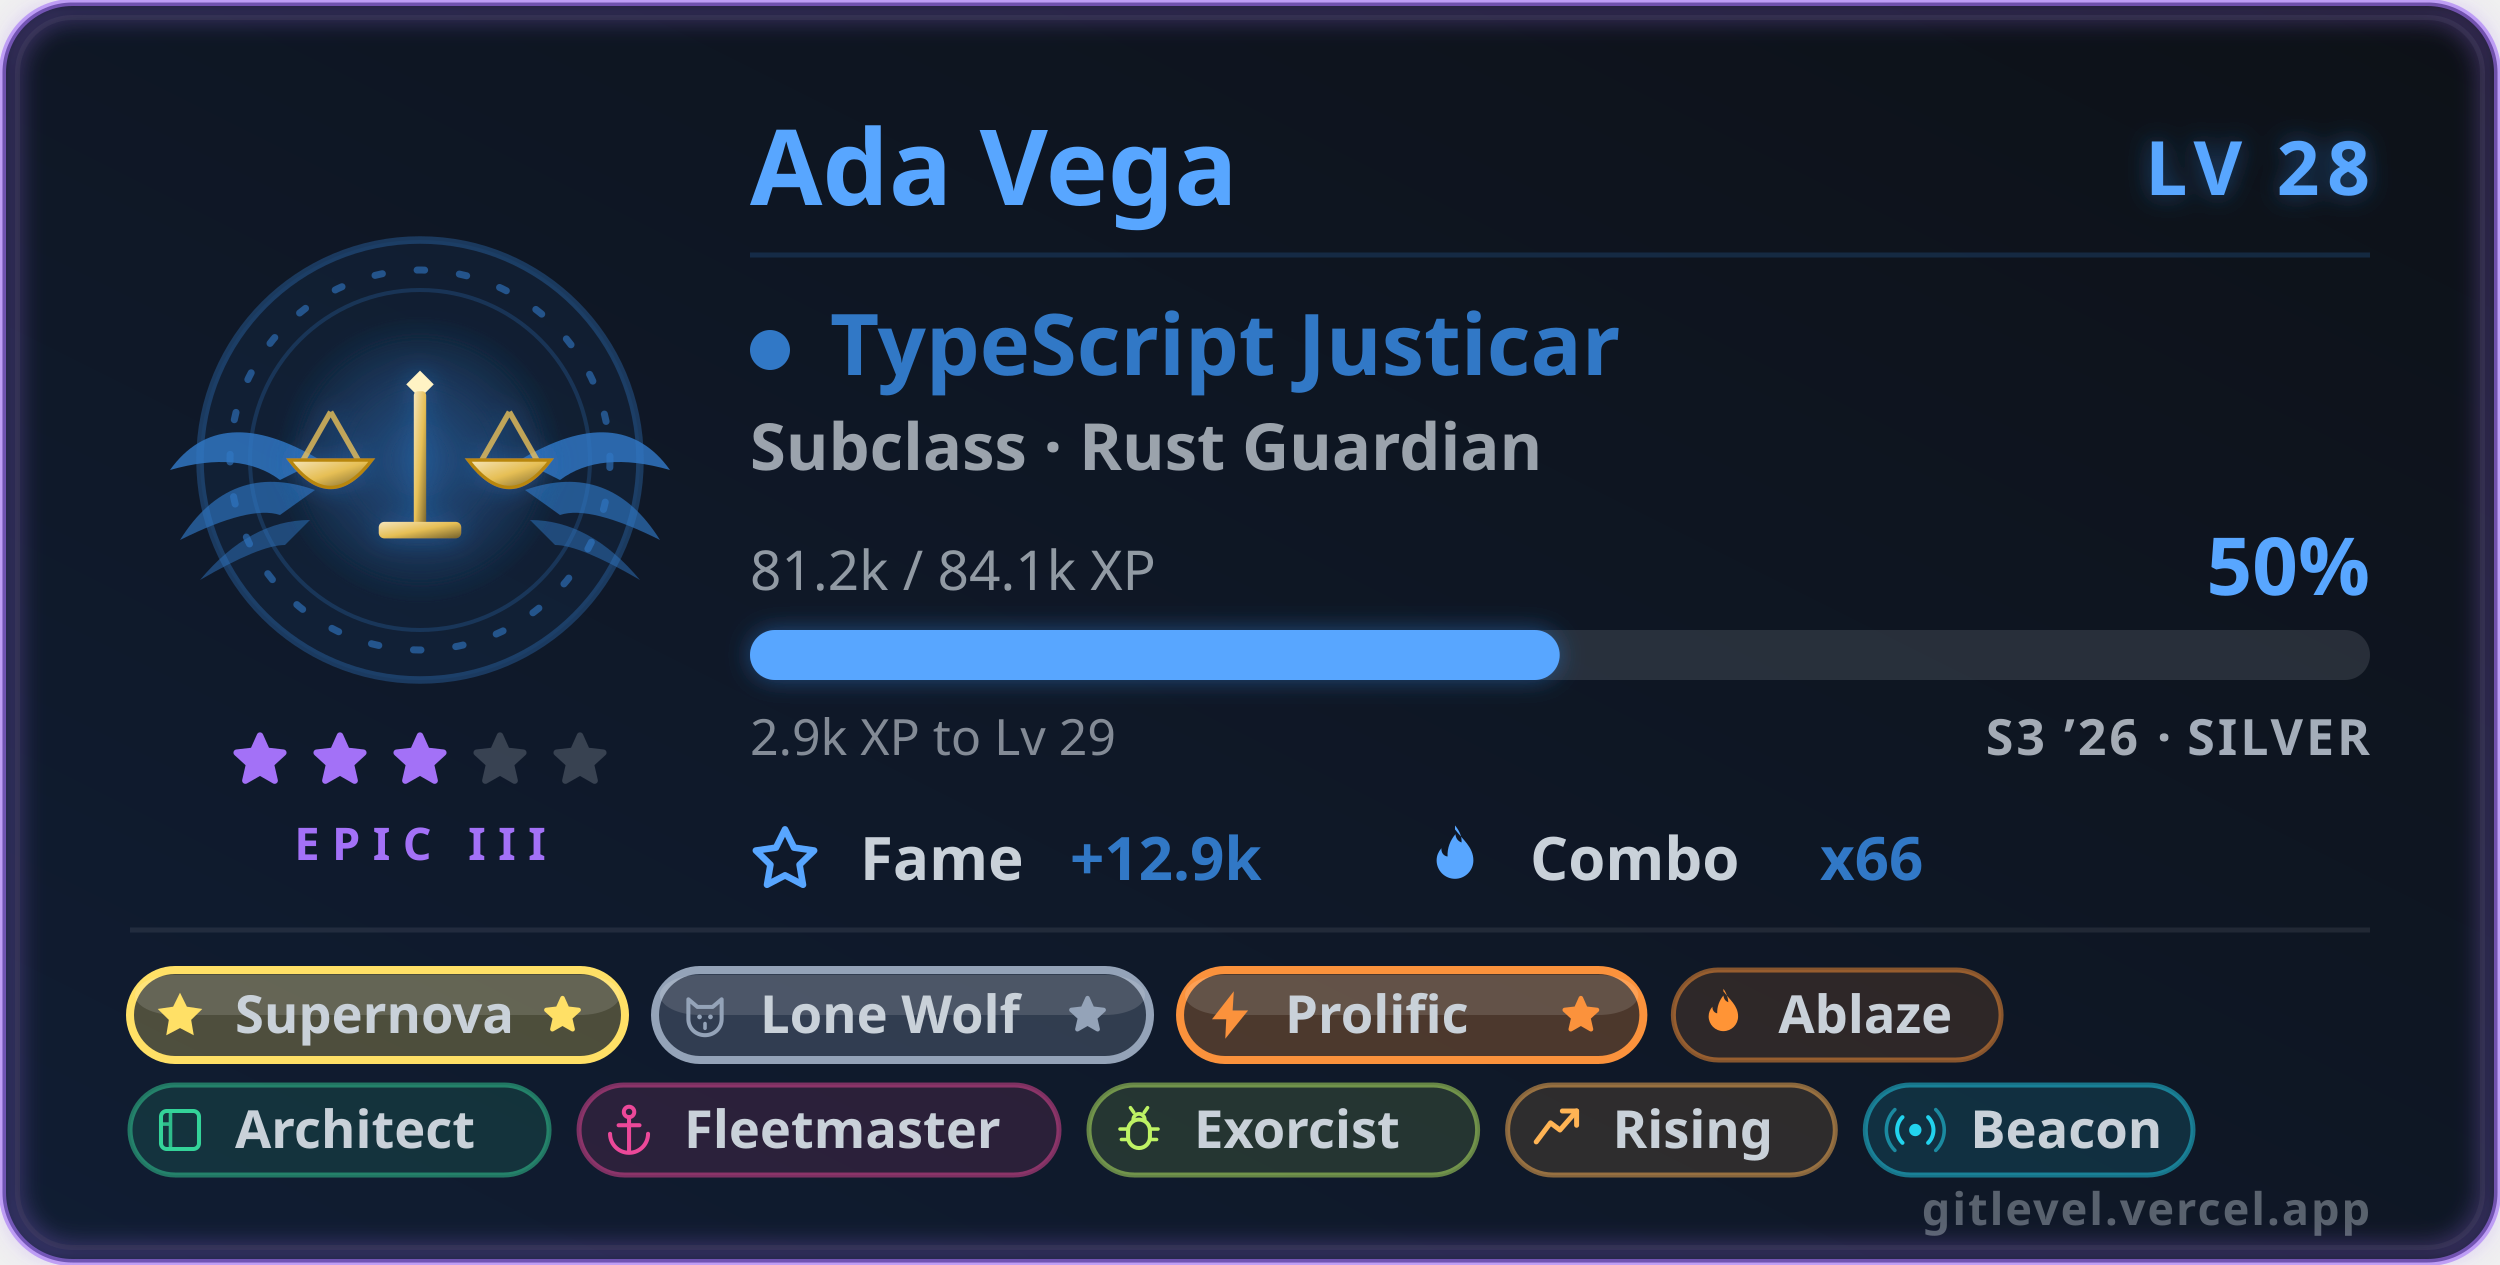
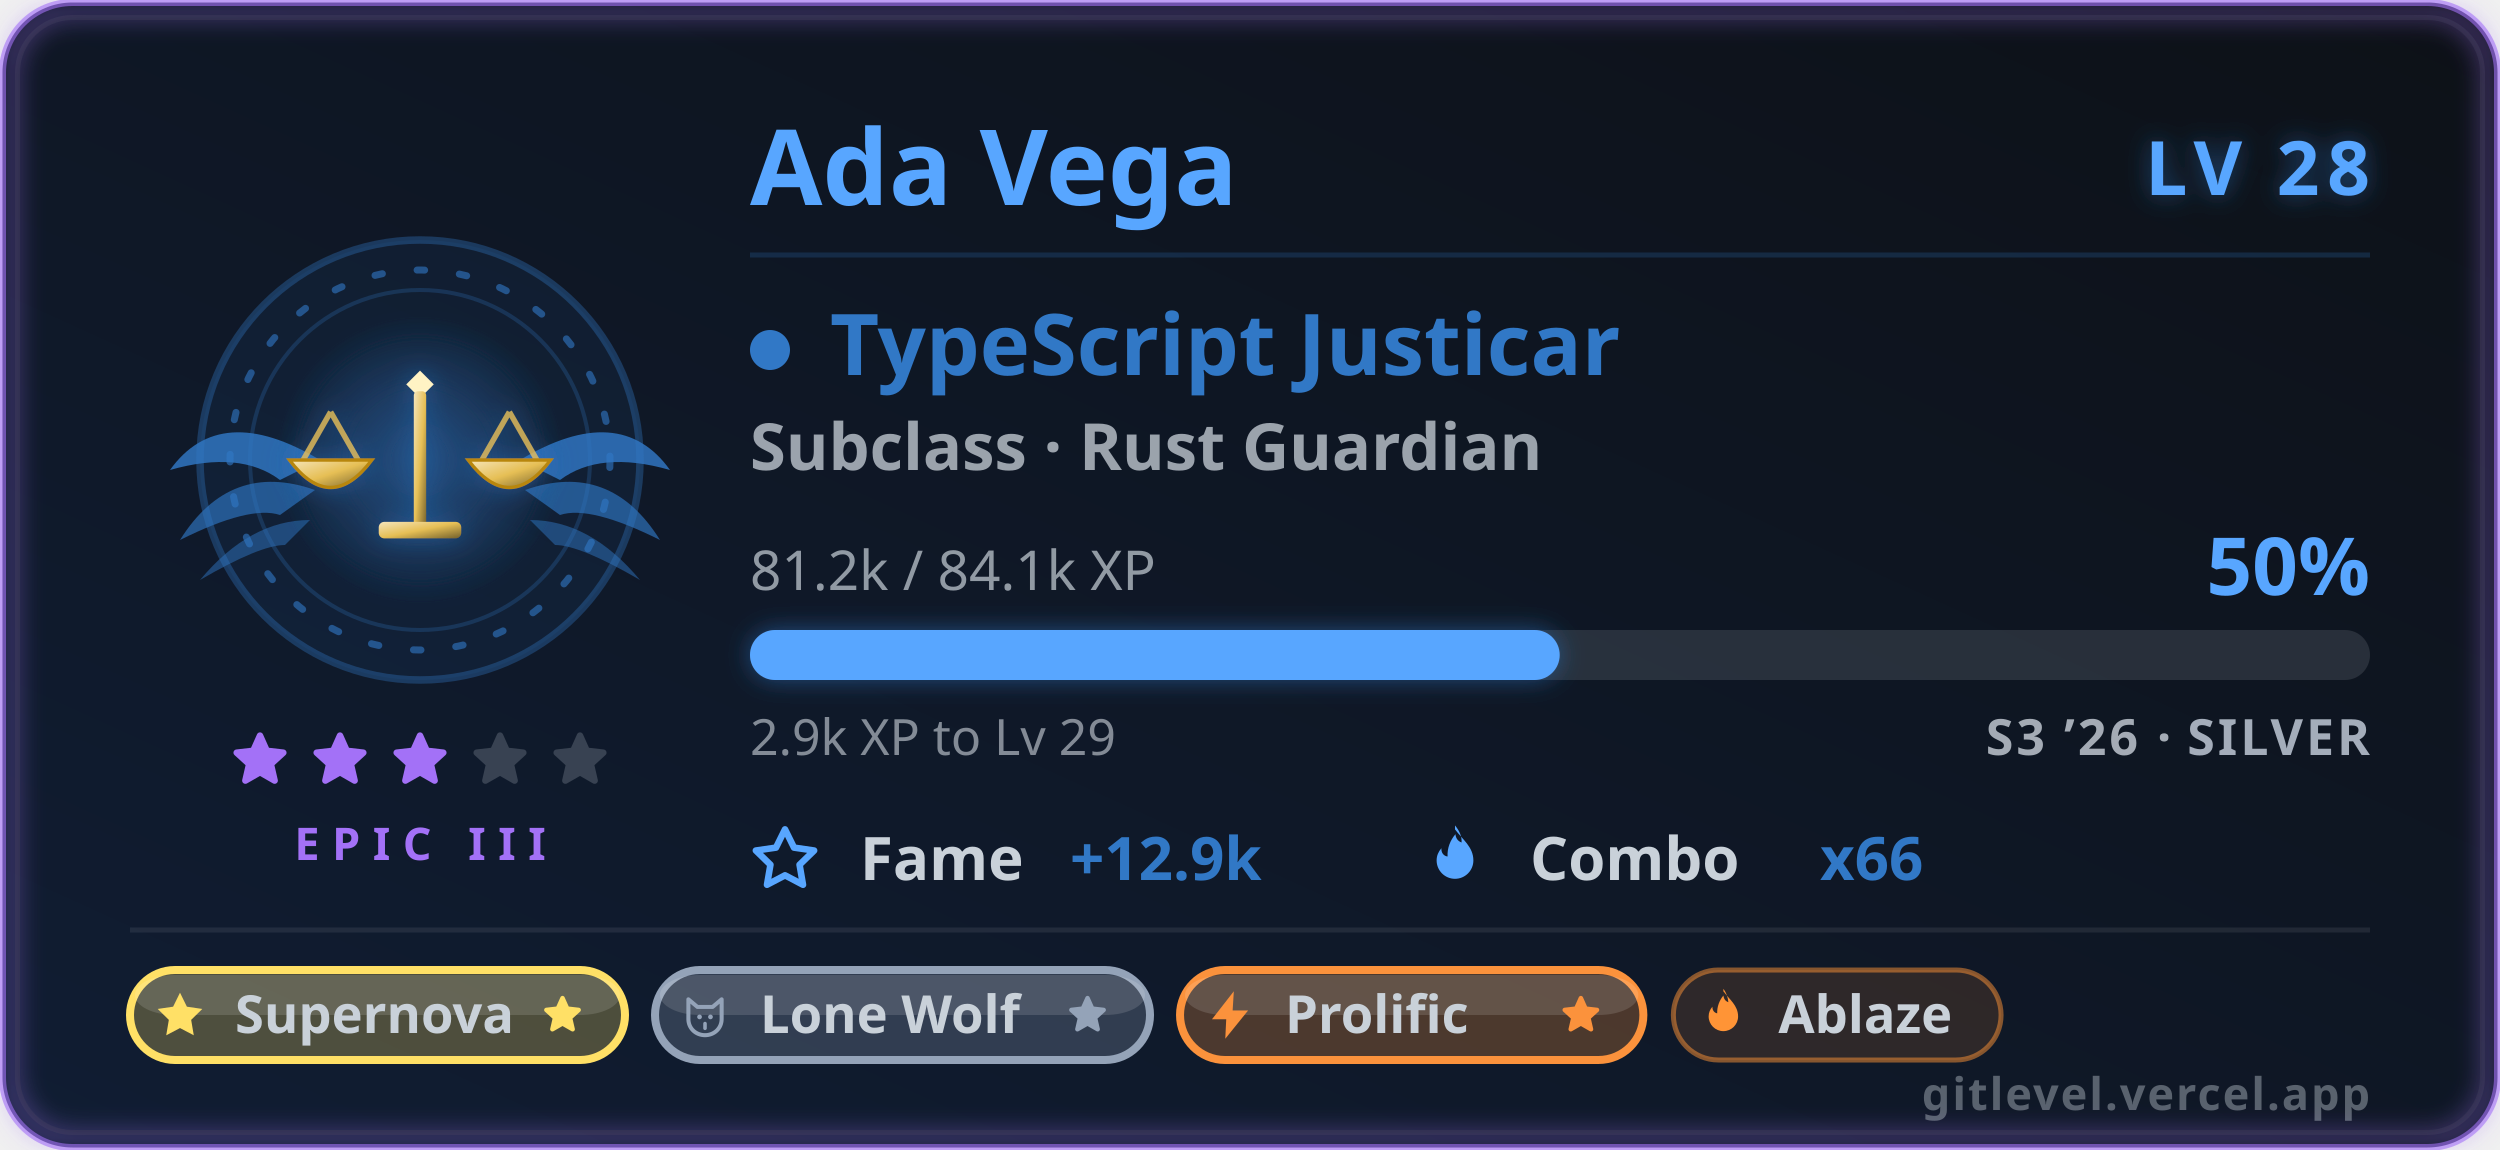
- <svg xmlns="http://www.w3.org/2000/svg" width="500" height="253" viewBox="0 0 500 253" role="img" aria-labelledby="card-title-a11y card-desc-a11y">
+ <svg xmlns="http://www.w3.org/2000/svg" width="500" height="230" viewBox="0 0 500 230" role="img" aria-labelledby="card-title-a11y card-desc-a11y">
  <style>
text { font-family: 'Segoe UI', Ubuntu, 'Helvetica Neue', sans-serif; }
.title { font-size: 18px; font-weight: 600; fill: #58a6ff; }
.title-icon { fill: #58a6ff; }
.icon { fill: #58a6ff; }


.gl-name { font-size: 21px; font-weight: 700; fill: #58a6ff; }
.gl-lvl { font-size: 15px; font-weight: 800; letter-spacing: 1.5px; fill: #58a6ff; }
.gl-class { font-size: 17px; font-weight: 700; fill: #3178c6; }
.gl-sub { font-size: 13px; font-weight: 600; fill: #c9d1d9; opacity: 0.75; }
.gl-meta { font-size: 11px; fill: #c9d1d9; opacity: 0.7; }
.gl-pct { font-size: 16px; font-weight: 800; fill: #58a6ff; }
.gl-chip-label { font-size: 12px; font-weight: 600; fill: #c9d1d9; }
.gl-chip-value { font-size: 12px; font-weight: 800; fill: #3178c6; }
.gl-hint { font-size: 10px; fill: #c9d1d9; opacity: 0.62; }
.gl-badge-label { font-size: 10.5px; font-weight: 600; }
.gl-rarity { font-size: 9px; font-weight: 700; letter-spacing: 2.5px; fill: #a371f7; }
.gl-brand { font-size: 9px; font-weight: 600; letter-spacing: 0.4px; fill: #c9d1d9; opacity: 0.4; }
.gl-season { font-size: 10px; font-weight: 600; letter-spacing: 0.6px; fill: #c9d1d9; opacity: 0.8; }

</style>
  <defs>
    <linearGradient id="card-bg" x1="0" y1="0" x2="1" y2="1" gradientTransform="rotate(90, 0.5, 0.5)">
      <stop offset="0.0%" stop-color="#0d1117" />
      <stop offset="100.0%" stop-color="#101d33" />
    </linearGradient>
    <filter id="card-glow" x="-50%" y="-50%" width="200%" height="200%">
      <feGaussianBlur in="SourceGraphic" stdDeviation="3" result="blur" />
      <feFlood flood-color="#58a6ff" flood-opacity="0.55" result="tint" />
      <feComposite in="tint" in2="blur" operator="in" result="softGlow" />
      <feMerge>
        <feMergeNode in="softGlow" />
        <feMergeNode in="SourceGraphic" />
      </feMerge>
    </filter>
    <filter id="gl-glow" x="-60%" y="-60%" width="220%" height="220%">
      <feGaussianBlur in="SourceGraphic" stdDeviation="2.4" result="b" />
      <feFlood flood-color="#3178c6" flood-opacity="0.55" result="t" />
      <feComposite in="t" in2="b" operator="in" result="g" />
      <feMerge>
        <feMergeNode in="g" />
        <feMergeNode in="SourceGraphic" />
      </feMerge>
    </filter>
    <filter id="gl-rarity" x="-20%" y="-20%" width="140%" height="140%">
      <feGaussianBlur stdDeviation="2.4" />
    </filter>
  </defs>
-   <rect x="0.5" y="0.5" width="499" height="252" rx="14" fill="url(#card-bg)" stroke="#a371f7" stroke-width="1.4" stroke-opacity="0.6" />
-   <rect x="3.5" y="3.5" width="493" height="246" rx="11" fill="none" stroke="#30363d" stroke-opacity="0.4" />
-   <rect x="2" y="2" width="496" height="249" rx="13" fill="none" stroke="#a371f7" stroke-width="3.5" stroke-opacity="0.4" filter="url(#gl-rarity)" />
+   <rect x="0.5" y="0.5" width="499" height="229" rx="14" fill="url(#card-bg)" stroke="#a371f7" stroke-width="1.4" stroke-opacity="0.6" />
+   <rect x="3.5" y="3.5" width="493" height="223" rx="11" fill="none" stroke="#30363d" stroke-opacity="0.4" />
+   <rect x="2" y="2" width="496" height="226" rx="13" fill="none" stroke="#a371f7" stroke-width="3.5" stroke-opacity="0.4" filter="url(#gl-rarity)" />
  <g class="fade">
    <g class="">
      <g class="flourish">
        <g transform="translate(84,0)">
          <g transform="translate(0,92)" fill="#3178c6">
            <path d="M20 0 Q 40 -12 50 2 Q 36 -2 28 4 Z" opacity="0.82" />
            <path d="M21 6 Q 38 0 48 16 Q 34 9 28 11 Z" opacity="0.64" />
            <path d="M22 12 Q 34 12 44 24 Q 32 17 27 17 Z" opacity="0.48" />
          </g>
        </g>
        <g transform="translate(84,0) scale(-1,1)">
          <g transform="translate(0,92)" fill="#3178c6">
            <path d="M20 0 Q 40 -12 50 2 Q 36 -2 28 4 Z" opacity="0.82" />
            <path d="M21 6 Q 38 0 48 16 Q 34 9 28 11 Z" opacity="0.64" />
            <path d="M22 12 Q 34 12 44 24 Q 32 17 27 17 Z" opacity="0.48" />
          </g>
        </g>
      </g>
      <circle cx="84" cy="92" r="44" fill="#3178c6" fill-opacity="0.08" stroke="#3178c6" stroke-opacity="0.35" stroke-width="1.5" />
      <g class="">
        <circle cx="84" cy="92" r="38" fill="none" stroke="#3178c6" stroke-opacity="0.6" stroke-width="1.4" stroke-dasharray="1.5 7" stroke-linecap="round" />
        <circle cx="84" cy="92" r="34" fill="none" stroke="#3178c6" stroke-opacity="0.25" stroke-width="0.8" />
      </g>
      <g class="" filter="url(#gl-glow)">
        <svg class="" x="51" y="59" width="66" height="66" viewBox="0 0 48 48" aria-hidden="true">
          <defs>
            <radialGradient id="tsHalo" cx="0.5" cy="0.5" r="0.5">
              <stop offset="0" stop-color="#3178c6" stop-opacity="0.42" />
              <stop offset="1" stop-color="#3178c6" stop-opacity="0" />
            </radialGradient>
            <linearGradient id="tsMetal" x1="0" y1="0" x2="1" y2="1">
              <stop offset="0" stop-color="#f5e5bb" />
              <stop offset="0.5" stop-color="#e6bf55" />
              <stop offset="1" stop-color="#73602b" />
            </linearGradient>
          </defs>
          <circle cx="24" cy="24" r="21" fill="url(#tsHalo)" />
          <path d="M24 11 l2 2 l-2 2 l-2 -2 Z" fill="#fff3c4" />
          <rect x="23.1" y="14" width="1.8" height="21" rx="0.6" fill="url(#tsMetal)" />
          <rect x="18" y="33" width="12" height="2.4" rx="0.8" fill="url(#tsMetal)" />
          <path d="M9 17 H39" stroke="url(#tsMetal)" stroke-width="2.2" stroke-linecap="round" />
          <g stroke="#e6bf55" stroke-width="0.8" stroke-opacity="0.8">
            <path d="M11 17 L7 24 M11 17 L15 24 M37 17 L33 24 M37 17 L41 24" />
          </g>
          <g transform="translate(5 24)">
            <path d="M0 0 Q6 8 12 0 Z" fill="url(#tsMetal)" stroke="#b8860b" stroke-width="0.5" />
          </g>
          <g transform="translate(31 24)">
            <path d="M0 0 Q6 8 12 0 Z" fill="url(#tsMetal)" stroke="#b8860b" stroke-width="0.5" />
          </g>
        </svg>
      </g>
    </g>
    <g>
      <g class="" transform="translate(45.5, 145.5) scale(0.5416667)" fill="#a371f7" stroke="#a371f7" stroke-width="2.4" stroke-linejoin="round" stroke-linecap="round" opacity="1">
        <path d="M12 3 L14.5 8.6 L20.6 9.3 L16 13.5 L17.4 19.6 L12 16.5 L6.6 19.6 L8 13.5 L3.4 9.3 L9.5 8.6 Z" />
      </g>
      <g class="" transform="translate(61.5, 145.5) scale(0.5416667)" fill="#a371f7" stroke="#a371f7" stroke-width="2.4" stroke-linejoin="round" stroke-linecap="round" opacity="1">
        <path d="M12 3 L14.5 8.6 L20.6 9.3 L16 13.5 L17.4 19.6 L12 16.5 L6.6 19.6 L8 13.5 L3.4 9.3 L9.5 8.6 Z" />
      </g>
      <g class="" transform="translate(77.5, 145.5) scale(0.5416667)" fill="#a371f7" stroke="#a371f7" stroke-width="2.4" stroke-linejoin="round" stroke-linecap="round" opacity="1">
        <path d="M12 3 L14.5 8.6 L20.6 9.3 L16 13.5 L17.4 19.6 L12 16.5 L6.6 19.6 L8 13.5 L3.4 9.3 L9.5 8.6 Z" />
      </g>
      <g class="" transform="translate(93.5, 145.5) scale(0.5416667)" fill="#c9d1d9" stroke="#c9d1d9" stroke-width="2.4" stroke-linejoin="round" stroke-linecap="round" opacity="0.22">
        <path d="M12 3 L14.5 8.6 L20.6 9.3 L16 13.5 L17.4 19.6 L12 16.5 L6.6 19.6 L8 13.5 L3.4 9.3 L9.5 8.6 Z" />
      </g>
      <g class="" transform="translate(109.5, 145.5) scale(0.5416667)" fill="#c9d1d9" stroke="#c9d1d9" stroke-width="2.4" stroke-linejoin="round" stroke-linecap="round" opacity="0.22">
        <path d="M12 3 L14.5 8.6 L20.6 9.3 L16 13.5 L17.4 19.6 L12 16.5 L6.6 19.6 L8 13.5 L3.4 9.3 L9.5 8.6 Z" />
      </g>
    </g>
    <text class="gl-rarity" x="84" y="172" text-anchor="middle">EPIC III</text>
  </g>
  <g class="fade" style="animation-delay:.15s">
    <text class="gl-name" x="150" y="41">Ada Vega</text>
    <text class="gl-lvl glow-pulse" x="474" y="39" text-anchor="end" filter="url(#gl-glow)">LV 28</text>
    <line x1="150" y1="51" x2="474" y2="51" stroke="#3178c6" stroke-opacity="0.22" stroke-width="1" />
    <circle cx="154" cy="70" r="4" fill="#3178c6" />
    <text class="gl-class" x="166" y="75">TypeScript Justicar</text>
    <text class="gl-sub" x="150" y="94">Subclass · Rust Guardian</text>
    <text class="gl-meta" x="150" y="118">81.2k / 84.1k XP</text>
    <text class="gl-pct " x="474" y="119" text-anchor="end">50%</text>
    <rect x="150" y="126" width="324" height="10" rx="5" fill="#c9d1d9" fill-opacity="0.14" />
    <rect class="xp-fill " x="150" y="126" width="161.943" height="10" rx="5" fill="#58a6ff" filter="url(#gl-glow)" />
    <text class="gl-hint" x="150" y="151">2.9k XP to Lv 29</text>
    <text class="gl-season" x="474" y="151" text-anchor="end">S3 ’26 · <tspan fill="#c9d3e0" font-weight="800">SILVER</tspan>
    </text>
    <g transform="translate(150, 176)">
      <svg class="icon" x="0" y="-11" width="14" height="14" viewBox="0 0 16 16" aria-hidden="true">
        <path fill-rule="evenodd" d="M8 .25a.75.75 0 0 1 .673.418l1.882 3.815 4.21.612a.75.75 0 0 1 .416 1.279l-3.046 2.97.719 4.192a.75.75 0 0 1-1.088.791L8 12.347l-3.766 1.98a.75.75 0 0 1-1.088-.79l.72-4.194L.818 6.374a.75.75 0 0 1 .416-1.28l4.21-.611L7.327.668A.75.75 0 0 1 8 .25zm0 2.445L6.615 5.5a.75.75 0 0 1-.564.41l-3.097.45 2.24 2.184a.75.75 0 0 1 .216.664l-.528 3.084 2.769-1.456a.75.75 0 0 1 .698 0l2.77 1.456-.53-3.084a.75.75 0 0 1 .216-.664l2.24-2.183-3.096-.45a.75.75 0 0 1-.564-.41L8 2.694v.001z" />
      </svg>
      <text class="gl-chip-label" x="22" y="0">Fame</text>
      <text class="gl-chip-value" x="64" y="0">+12.9k</text>
    </g>
    <g transform="translate(284, 176)">
      <svg class="icon" x="0" y="-11" width="14" height="14" viewBox="0 0 16 16" aria-hidden="true">
        <path fill-rule="evenodd" d="M8 1c1.7 2.3 4.2 4 4.2 7.1a4.2 4.2 0 0 1-8.4 0c0-1.1.4-2 1.1-2.8-.1 1 .5 1.8 1.4 1.9-.1-1.9.6-3.7 1.8-5.1.1 1 .6 1.6 1.4 1.9.1-1.4-.5-2.7-1.5-3.9z" />
      </svg>
      <text class="gl-chip-label" x="22" y="0">Combo</text>
      <text class="gl-chip-value" x="80" y="0">x66</text>
    </g>
  </g>
  <g class="fade" style="animation-delay:.2s">
    <line x1="26" y1="186" x2="474" y2="186" stroke="#c9d1d9" stroke-opacity="0.1" stroke-width="1" />
    <g>
      <rect x="26" y="194" width="99.002" height="18" rx="9" fill="#ffe066" fill-opacity="0.26" stroke="#ffe066" stroke-opacity="1" stroke-width="1.6" />
      <rect x="27" y="195" width="97.002" height="8" rx="8" fill="#ffffff" fill-opacity="0.13" />
      <g transform="translate(30.3, 197.3) scale(0.475)">
        <path d="M12 2.6 14.9 8.5 21.4 9.45 16.7 14.05 17.8 20.55 12 17.5 6.2 20.55 7.3 14.05 2.6 9.45 9.1 8.5Z" fill="#ffe066" />
      </g>
      <text class="gl-badge-label" x="47" y="206.6" fill="#c9d1d9" font-weight="800">Supernova</text>
      <g class="" transform="translate(108.0024, 198.5) scale(0.375)" fill="#ffe066" stroke="#ffe066" stroke-width="2.4" stroke-linejoin="round" stroke-linecap="round" opacity="1">
        <path d="M12 3 L14.5 8.6 L20.6 9.3 L16 13.5 L17.4 19.6 L12 16.5 L6.6 19.6 L8 13.5 L3.4 9.3 L9.5 8.6 Z" />
      </g>
    </g>
    <g>
      <rect x="131.002" y="194" width="99.002" height="18" rx="9" fill="#94a3b8" fill-opacity="0.26" stroke="#94a3b8" stroke-opacity="1" stroke-width="1.6" />
      <rect x="132.002" y="195" width="97.002" height="8" rx="8" fill="#ffffff" fill-opacity="0.13" />
      <g transform="translate(135.3024, 197.3) scale(0.475)">
        <path d="M5 5.4 8.8 8.6h6.4L19 5.4v8.3c0 3.9-3.1 6.8-7 6.8s-7-2.9-7-6.8Z" fill="none" stroke="#94a3b8" stroke-width="1.7" stroke-linejoin="round" />
        <circle cx="9.7" cy="12.8" r="1" fill="#94a3b8" />
        <circle cx="14.3" cy="12.8" r="1" fill="#94a3b8" />
        <path d="M12 15.6v2" fill="none" stroke="#94a3b8" stroke-width="1.5" stroke-linejoin="round" stroke-linecap="round" />
      </g>
      <text class="gl-badge-label" x="152.002" y="206.6" fill="#c9d1d9" font-weight="800">Lone Wolf</text>
      <g class="" transform="translate(213.0048, 198.5) scale(0.375)" fill="#94a3b8" stroke="#94a3b8" stroke-width="2.4" stroke-linejoin="round" stroke-linecap="round" opacity="1">
        <path d="M12 3 L14.5 8.6 L20.6 9.3 L16 13.5 L17.4 19.6 L12 16.5 L6.6 19.6 L8 13.5 L3.4 9.3 L9.5 8.6 Z" />
      </g>
    </g>
    <g>
      <rect x="236.005" y="194" width="92.669" height="18" rx="9" fill="#fb923c" fill-opacity="0.26" stroke="#fb923c" stroke-opacity="1" stroke-width="1.6" />
      <rect x="237.005" y="195" width="90.669" height="8" rx="8" fill="#ffffff" fill-opacity="0.13" />
      <g transform="translate(240.3048, 197.3) scale(0.475)">
        <path d="M13.6 2 4.4 13.8h6L10 22l9.6-11.9h-6.5Z" fill="#fb923c" />
      </g>
      <text class="gl-badge-label" x="257.005" y="206.6" fill="#c9d1d9" font-weight="800">Prolific</text>
      <g class="" transform="translate(311.6736, 198.5) scale(0.375)" fill="#fb923c" stroke="#fb923c" stroke-width="2.4" stroke-linejoin="round" stroke-linecap="round" opacity="1">
        <path d="M12 3 L14.5 8.6 L20.6 9.3 L16 13.5 L17.4 19.6 L12 16.5 L6.6 19.6 L8 13.5 L3.4 9.3 L9.5 8.6 Z" />
      </g>
    </g>
    <g>
      <rect x="334.674" y="194" width="65.54" height="18" rx="9" fill="#ff9436" fill-opacity="0.13" stroke="#ff9436" stroke-opacity="0.5" stroke-width="1" />
      <g transform="translate(338.9736, 197.3) scale(0.475)">
        <path d="M12 2c2.5 3.4 6.2 6 6.2 10.6a6.2 6.2 0 0 1-12.4 0c0-1.6.6-3 1.6-4.1-.1 1.5.8 2.6 2 2.8-.1-2.8.9-5.4 2.6-7.5.2 1.5.9 2.4 2.1 2.8-.2-2-.8-4-2.1-5.6Z" fill="#ff9436" />
      </g>
      <text class="gl-badge-label" x="355.674" y="206.6" fill="#c9d1d9">Ablaze</text>
    </g>
-     <g>
-       <rect x="26" y="217" width="83.81" height="18" rx="9" fill="#34d399" fill-opacity="0.13" stroke="#34d399" stroke-opacity="0.5" stroke-width="1" />
-       <g transform="translate(30.3, 220.3) scale(0.475)">
-         <rect x="4" y="4" width="16" height="16" rx="2.4" fill="none" stroke="#34d399" stroke-width="1.7" />
-         <path d="M8 4v16 M4 9.5h4" fill="none" stroke="#34d399" stroke-width="1.5" opacity="0.85" />
-       </g>
-       <text class="gl-badge-label" x="47" y="229.6" fill="#c9d1d9">Architect</text>
-     </g>
-     <g>
-       <rect x="115.81" y="217" width="95.99" height="18" rx="9" fill="#ec4899" fill-opacity="0.13" stroke="#ec4899" stroke-opacity="0.5" stroke-width="1" />
-       <g transform="translate(120.11, 220.3) scale(0.475)">
-         <circle cx="12" cy="4.4" r="2.2" fill="none" stroke="#ec4899" stroke-width="1.7" />
-         <path d="M12 6.6V21M7.6 10h8.8" fill="none" stroke="#ec4899" stroke-width="1.7" stroke-linejoin="round" stroke-linecap="round" />
-         <path d="M4 13.6a8 8 0 0 0 16 0" fill="none" stroke="#ec4899" stroke-width="1.7" stroke-linejoin="round" stroke-linecap="round" />
-       </g>
-       <text class="gl-badge-label" x="136.81" y="229.6" fill="#c9d1d9">Fleetmaster</text>
-     </g>
-     <g>
-       <rect x="217.8" y="217" width="77.72" height="18" rx="9" fill="#bef264" fill-opacity="0.13" stroke="#bef264" stroke-opacity="0.5" stroke-width="1" />
-       <g transform="translate(222.1, 220.3) scale(0.475)">
-         <rect x="7.4" y="7.6" width="9.2" height="12" rx="4.6" fill="none" stroke="#bef264" stroke-width="1.7" />
-         <path d="M9.6 7.6a2.4 2.4 0 0 1 4.8 0" fill="none" stroke="#bef264" stroke-width="1.6" stroke-linejoin="round" stroke-linecap="round" />
-         <path d="M7.4 11.6H4M16.6 11.6H20M7.4 16H4.6M16.6 16H19.4M9.8 4.6 8.4 2.6M14.2 4.6 15.6 2.6" fill="none" stroke="#bef264" stroke-width="1.5" stroke-linejoin="round" stroke-linecap="round" />
-       </g>
-       <text class="gl-badge-label" x="238.8" y="229.6" fill="#c9d1d9">Exorcist</text>
-     </g>
-     <g>
-       <rect x="301.52" y="217" width="65.54" height="18" rx="9" fill="#ffb454" fill-opacity="0.13" stroke="#ffb454" stroke-opacity="0.5" stroke-width="1" />
-       <g transform="translate(305.82, 220.3) scale(0.475)">
-         <path d="M3 17 L9 9 L13 12 L20 4" fill="none" stroke="#ffb454" stroke-width="2.1" stroke-linejoin="round" stroke-linecap="round" />
-         <path d="M14 4 H20 V10" fill="none" stroke="#ffb454" stroke-width="2.1" stroke-linejoin="round" stroke-linecap="round" />
-       </g>
-       <text class="gl-badge-label" x="322.52" y="229.6" fill="#c9d1d9">Rising</text>
-     </g>
-     <g>
-       <rect x="373.06" y="217" width="65.54" height="18" rx="9" fill="#22d3ee" fill-opacity="0.13" stroke="#22d3ee" stroke-opacity="0.5" stroke-width="1" />
-       <g transform="translate(377.36, 220.3) scale(0.475)">
-         <circle cx="12" cy="12" r="2.6" fill="#22d3ee" />
-         <path d="M6.6 6.6a7.6 7.6 0 0 0 0 10.8M17.4 6.6a7.6 7.6 0 0 1 0 10.8" fill="none" stroke="#22d3ee" stroke-width="1.7" stroke-linejoin="round" stroke-linecap="round" />
-         <path d="M3.4 3.4a12.1 12.1 0 0 0 0 17.2M20.6 3.4a12.1 12.1 0 0 1 0 17.2" fill="none" stroke="#22d3ee" stroke-width="1.5" stroke-linejoin="round" stroke-linecap="round" opacity="0.55" />
-       </g>
-       <text class="gl-badge-label" x="394.06" y="229.6" fill="#c9d1d9">Beacon</text>
-     </g>
  </g>
-   <text class="gl-brand" x="474" y="245" text-anchor="end">gitlevel.vercel.app</text>
+   <text class="gl-brand" x="474" y="222" text-anchor="end">gitlevel.vercel.app</text>
</svg>
